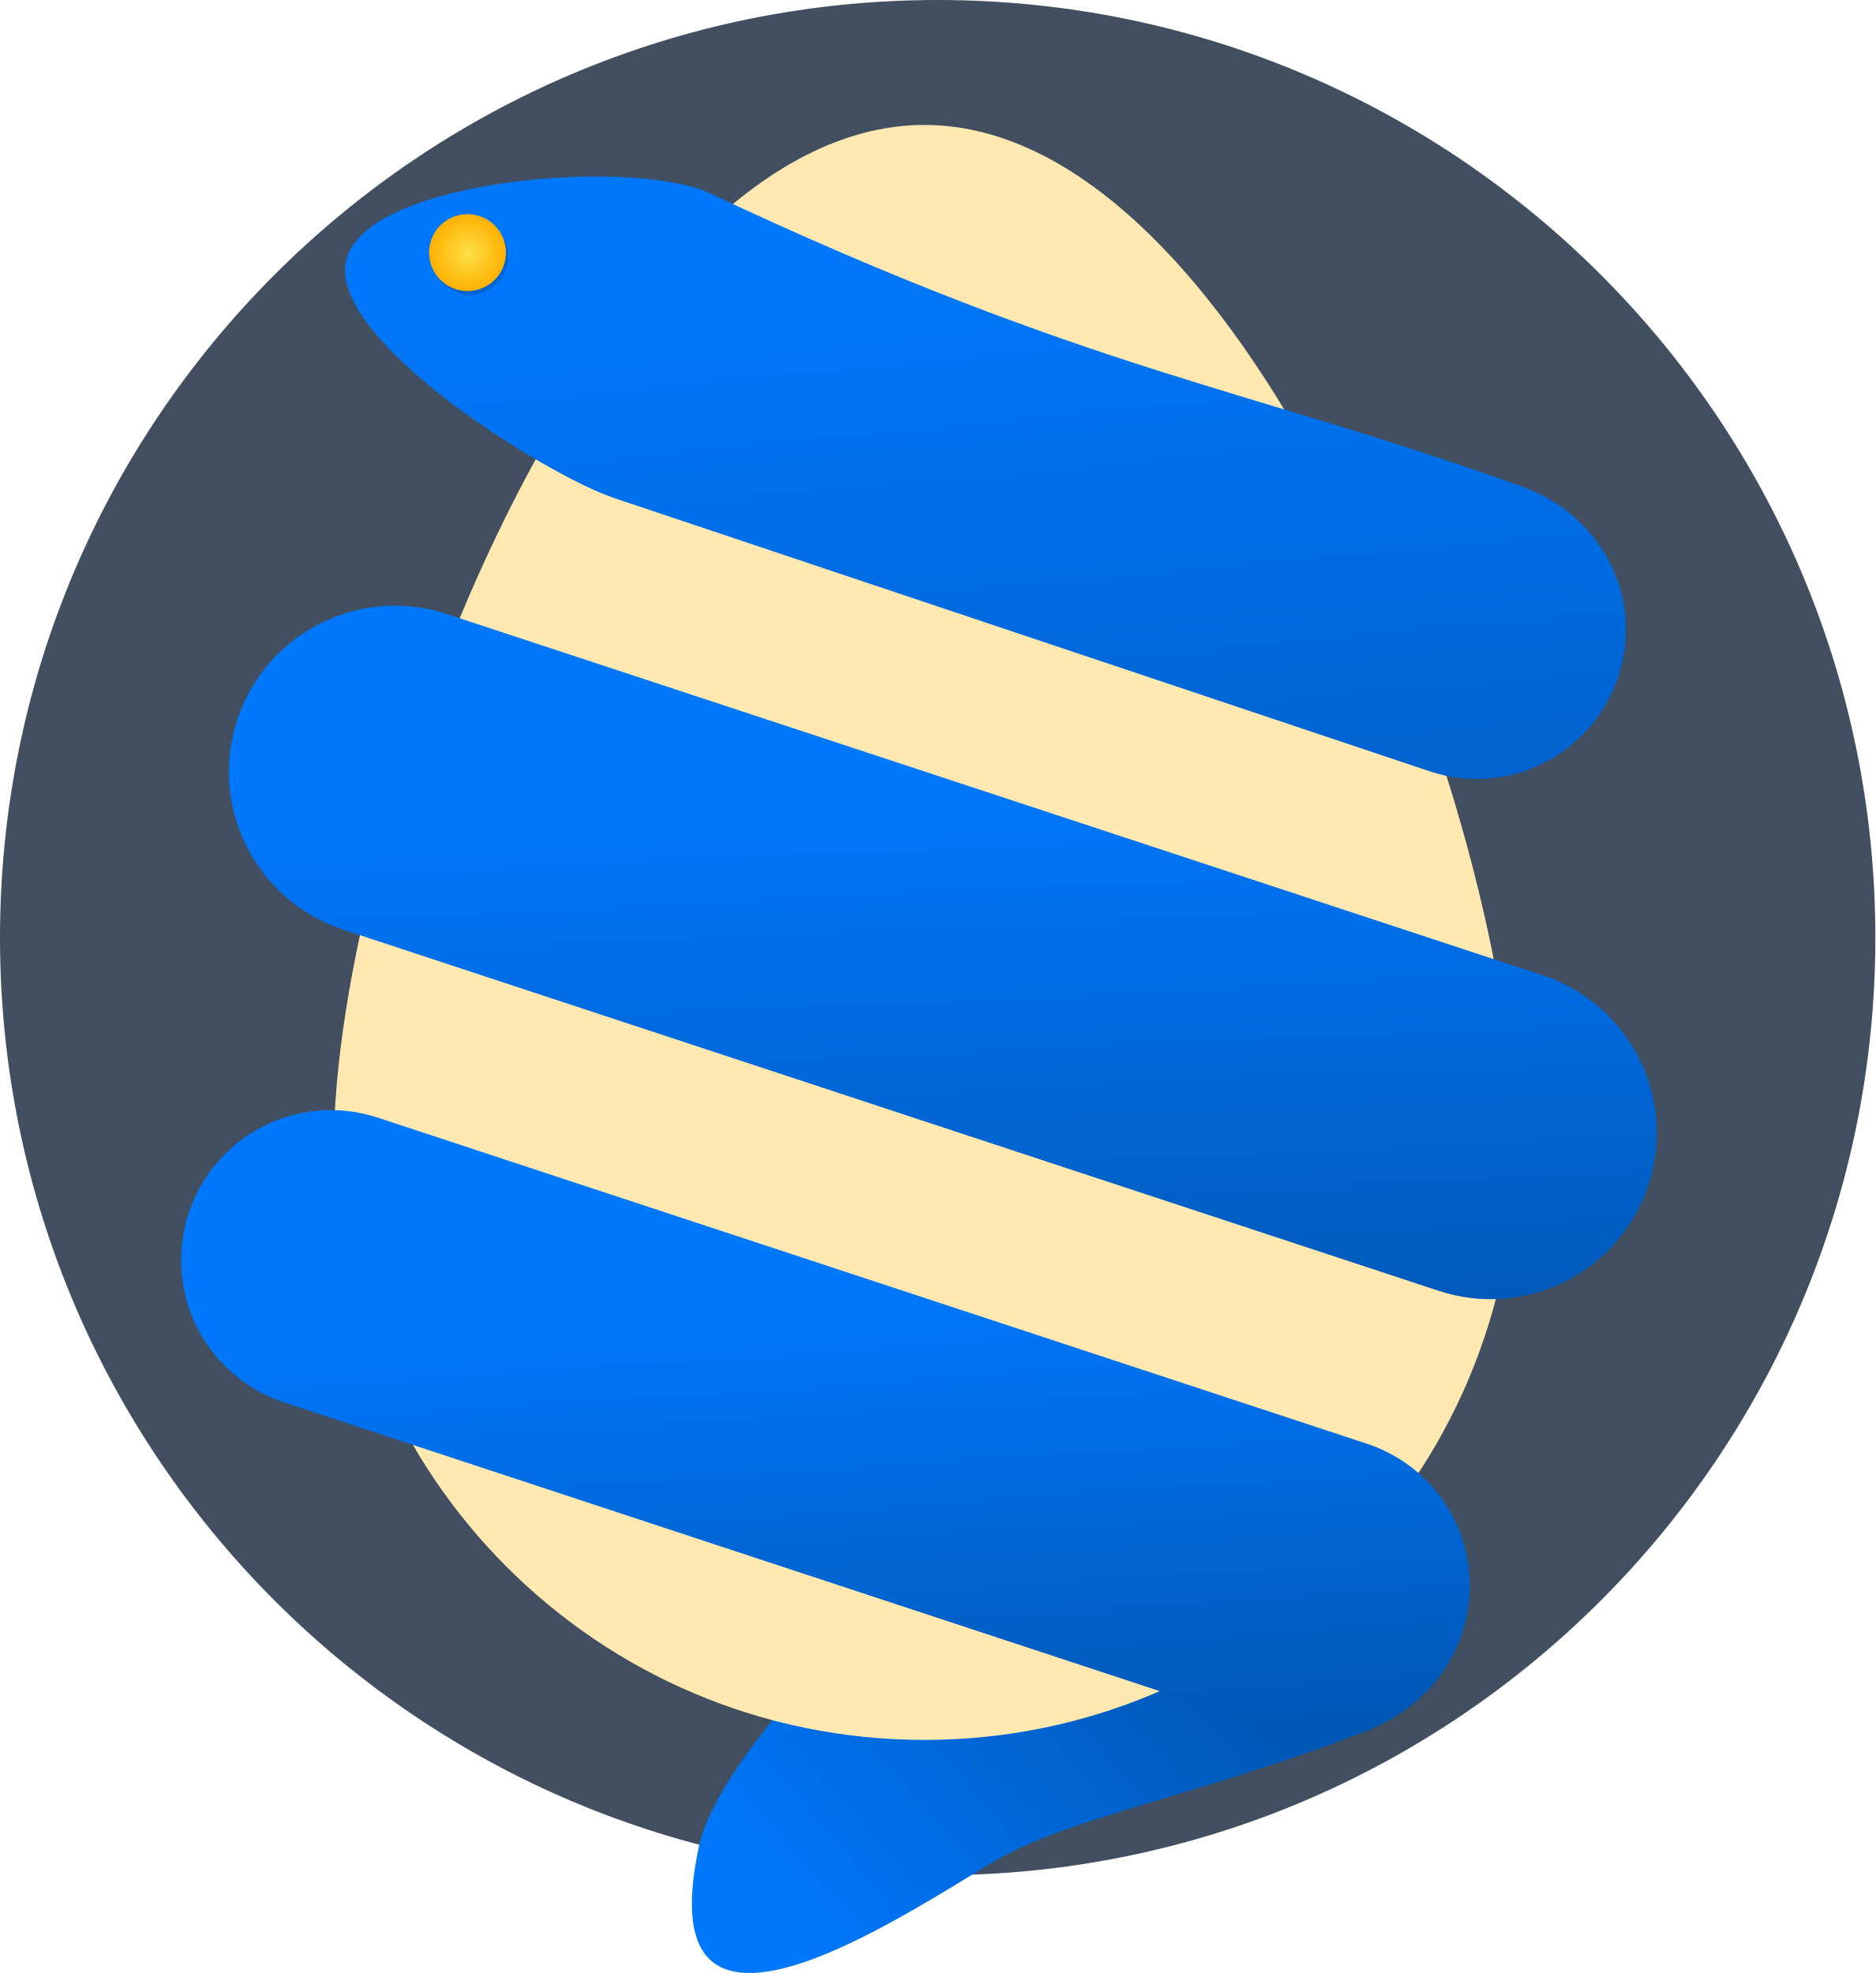
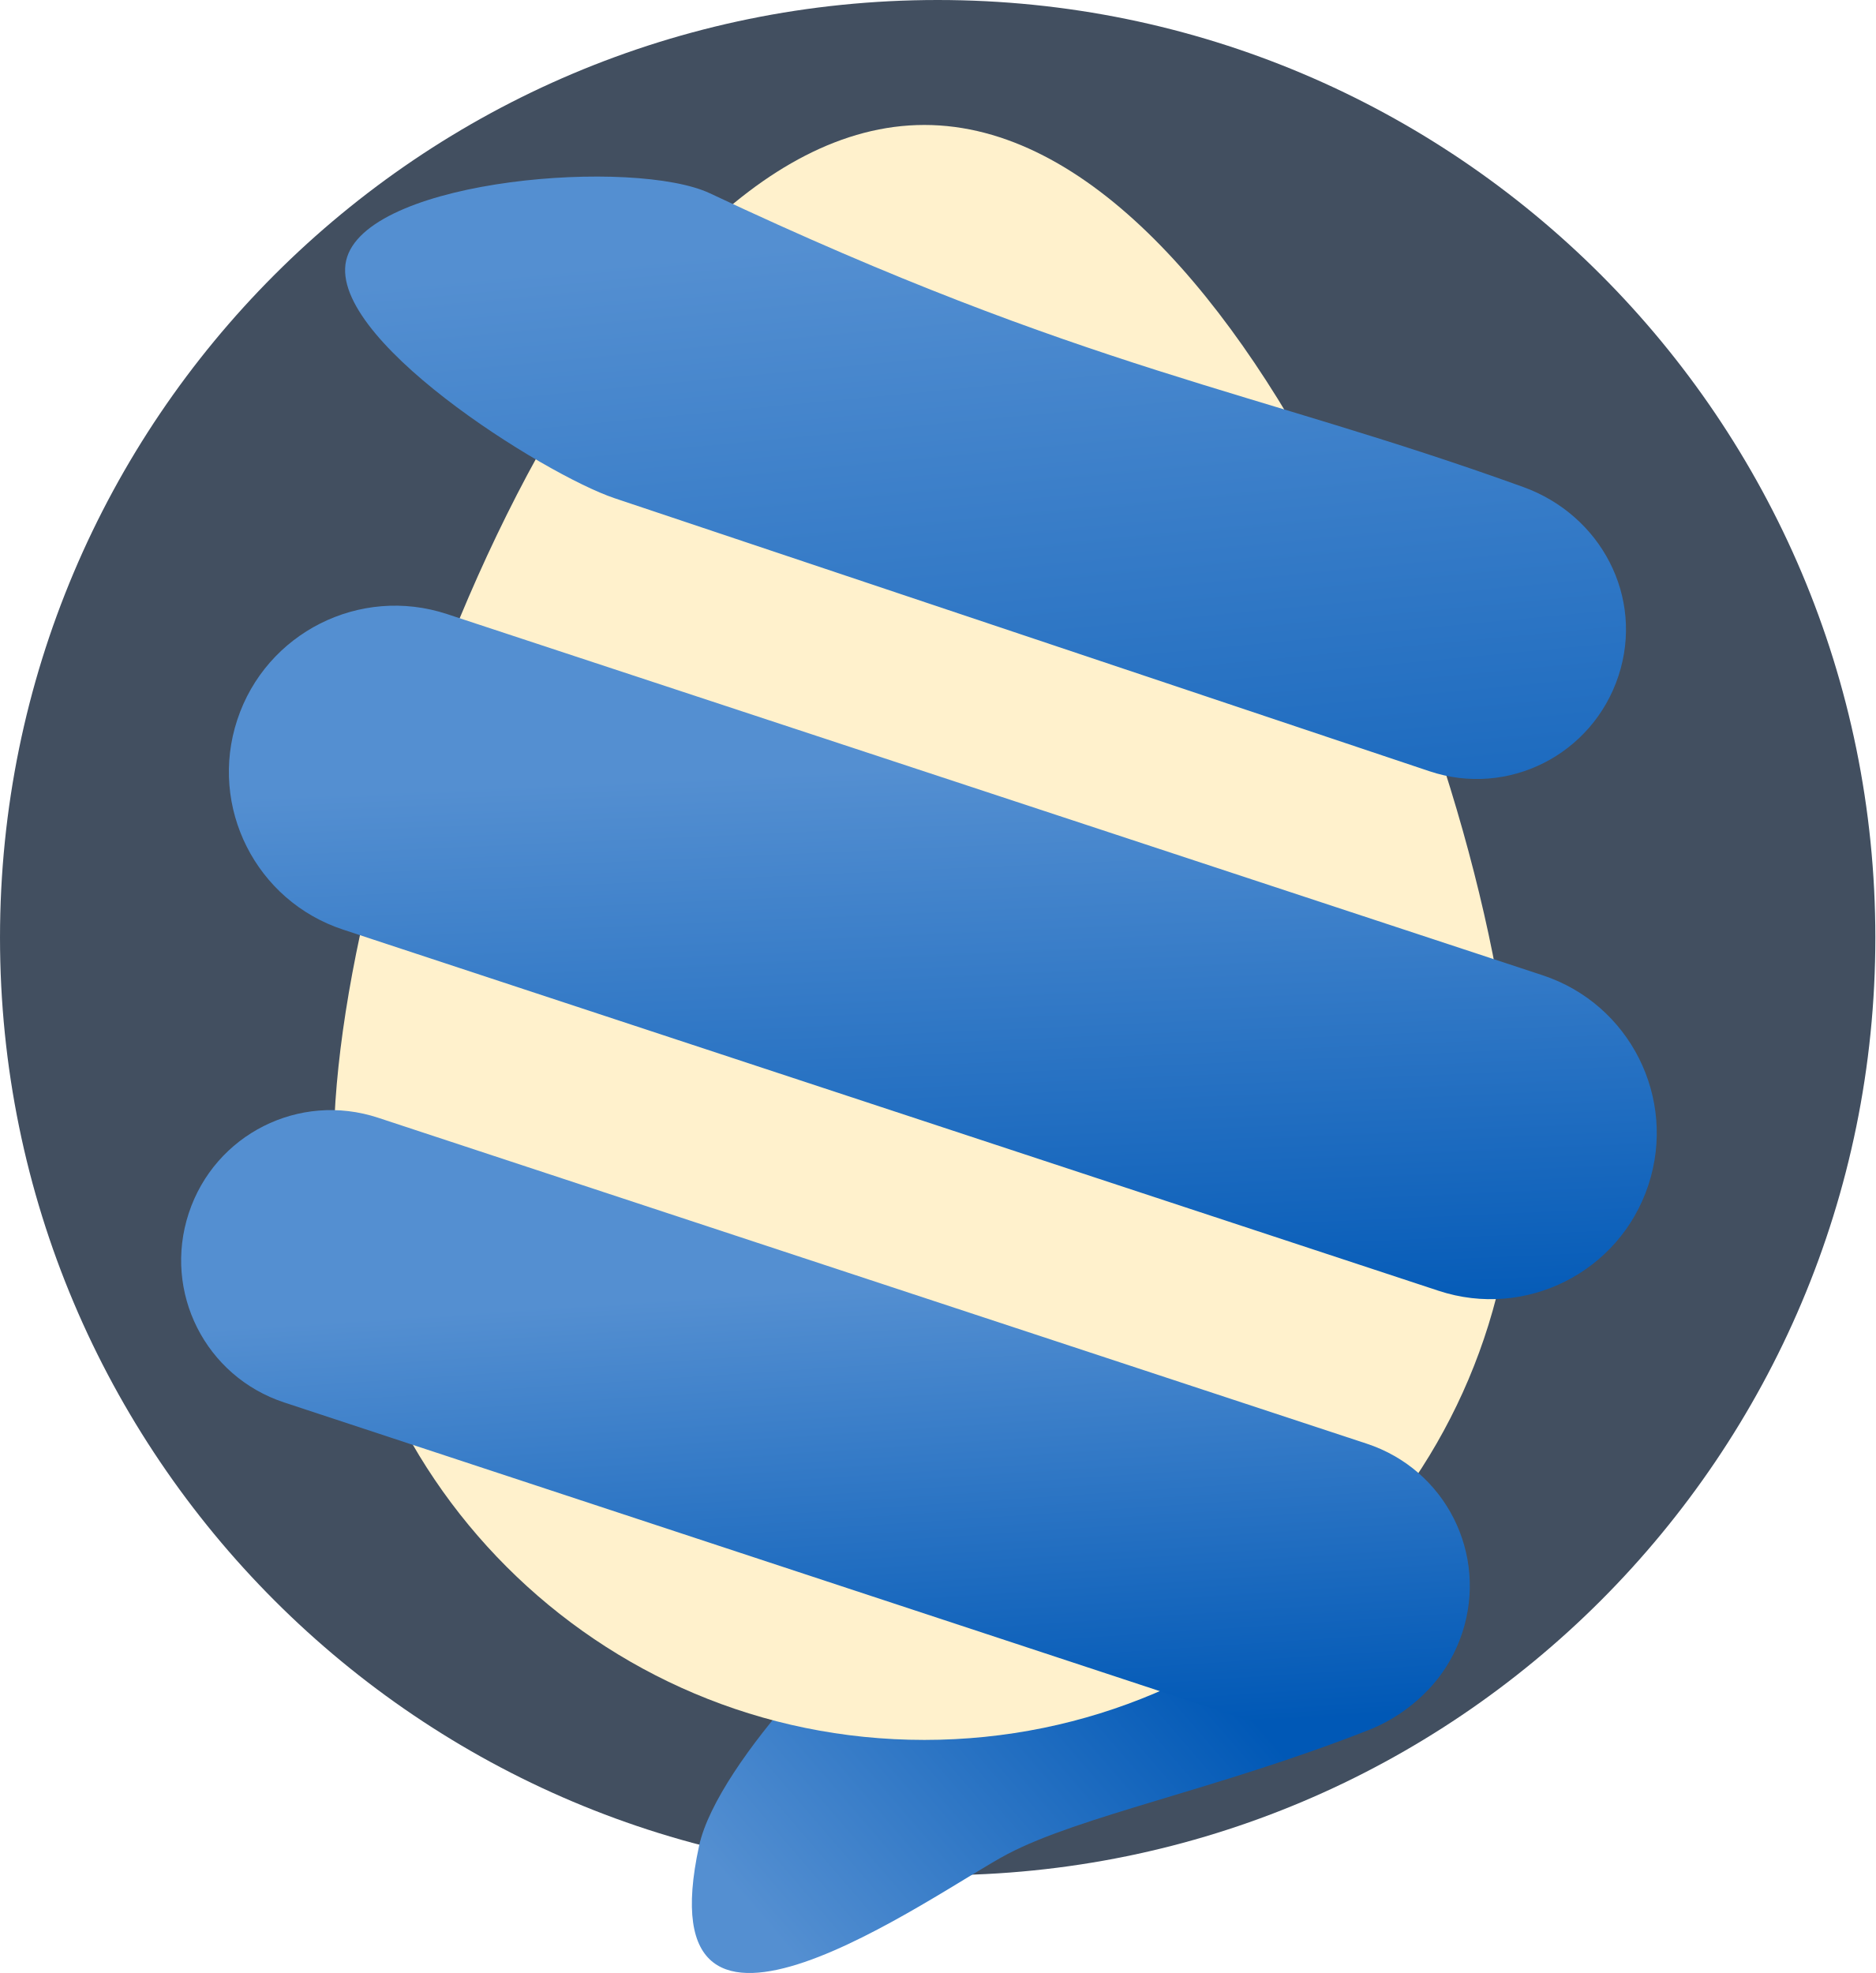
<svg xmlns="http://www.w3.org/2000/svg" xmlns:xlink="http://www.w3.org/1999/xlink" width="265.407mm" height="279.237mm" viewBox="0 0 265.407 279.237" version="1.1" id="svg8">
  <defs id="defs2">
-     <linearGradient id="linearGradient5357">
-       <stop id="stop5353" offset="0" style="stop-color:#0078fe;stop-opacity:1" />
-       <stop id="stop5355" offset="1" style="stop-color:#0058b6;stop-opacity:1" />
+     <linearGradient id="linearGradient4638">
+       <stop style="stop-color:#fff3ba;stop-opacity:1" offset="0" id="stop4634" />
+       <stop style="stop-color:#f7db4e;stop-opacity:1" offset="1" id="stop4636" />
    </linearGradient>
-     <linearGradient id="linearGradient5315">
-       <stop style="stop-color:#ffdf47;stop-opacity:1" offset="0" id="stop5311" />
-       <stop style="stop-color:#feb100;stop-opacity:1" offset="1" id="stop5313" />
+     <linearGradient id="linearGradient4608">
+       <stop style="stop-color:#548fd1;stop-opacity:1" offset="0" id="stop4604" />
+       <stop style="stop-color:#0058b6;stop-opacity:1" offset="1" id="stop4606" />
    </linearGradient>
-     <linearGradient xlink:href="#linearGradient5357" id="linearGradient5150" x1="80.428" y1="241.036" x2="113.316" y2="212.71" gradientUnits="userSpaceOnUse" />
-     <linearGradient xlink:href="#linearGradient5357" id="linearGradient5293" x1="86.718" y1="189.857" x2="91.034" y2="255.209" gradientUnits="userSpaceOnUse" gradientTransform="translate(0.5291666)" />
-     <linearGradient xlink:href="#linearGradient5357" id="linearGradient5301" x1="-142.826" y1="-74.443" x2="-172.838" y2="-153.461" gradientUnits="userSpaceOnUse" gradientTransform="translate(-0.5025566,0.1656931)" />
-     <linearGradient xlink:href="#linearGradient5357" id="linearGradient5309" x1="-88.689" y1="-15.871" x2="-140.497" y2="-134.132" gradientUnits="userSpaceOnUse" gradientTransform="rotate(-161.7526,0.2645833,-0.04249167)" />
-     <radialGradient xlink:href="#linearGradient5315" id="radialGradient5317" cx="41.356" cy="43.081" fx="41.356" fy="43.081" r="5.442" gradientUnits="userSpaceOnUse" gradientTransform="translate(0.5291666)" />
-     <filter style="color-interpolation-filters:sRGB" id="filter5343" x="-0.012" width="1.024" y="-0.012" height="1.024">
-       <feGaussianBlur stdDeviation="0.054" id="feGaussianBlur5345" />
-     </filter>
+     <linearGradient xlink:href="#linearGradient4608" id="linearGradient5150" x1="80.428" y1="241.036" x2="113.316" y2="212.71" gradientUnits="userSpaceOnUse" />
+     <linearGradient xlink:href="#linearGradient4608" id="linearGradient5293" x1="86.718" y1="189.857" x2="91.034" y2="255.209" gradientUnits="userSpaceOnUse" gradientTransform="translate(0.5291666)" />
+     <linearGradient xlink:href="#linearGradient4608" id="linearGradient5301" x1="-142.826" y1="-74.443" x2="-172.838" y2="-153.461" gradientUnits="userSpaceOnUse" gradientTransform="translate(-0.5025566,0.1656931)" />
+     <linearGradient xlink:href="#linearGradient4608" id="linearGradient5309" x1="-88.689" y1="-15.871" x2="-140.497" y2="-134.132" gradientUnits="userSpaceOnUse" gradientTransform="rotate(-161.7526,0.2645833,-0.04249167)" />
+     <radialGradient xlink:href="#linearGradient4638" id="radialGradient4642" cx="41.792" cy="42.988" fx="41.792" fy="42.988" r="5.442" gradientUnits="userSpaceOnUse" />
  </defs>
  <g id="layer1" transform="translate(20.45878,-2.36084)">
    <circle style="opacity:1;fill:#424f60;fill-opacity:1;stroke:none;stroke-width:1.376;stroke-linejoin:round;stroke-miterlimit:4;stroke-dasharray:none;stroke-dashoffset:19.983;stroke-opacity:1" id="path4914" cx="112.245" cy="135.064" r="132.703" />
    <g id="g4924" transform="translate(3.917701,-4.874575)">
      <g transform="matrix(1.645453,0,0,1.645453,-48.54505,-117.2333)" id="g5142">
-         <path style="opacity:1;fill:url(#linearGradient5150);fill-opacity:1;stroke:none;stroke-width:0.379;stroke-linejoin:round;stroke-miterlimit:4;stroke-dasharray:2.274, 2.274;stroke-dashoffset:19.994;stroke-opacity:1" d="m 132.087,224.572 c 6.703,-2.469 10.445,-9.499 8.208,-16.282 -2.237,-6.784 -9.499,-10.445 -16.282,-8.208 0,0 -27.896,11.617 -31.288,12.735 -3.392,1.118 -16.325,14.303 -17.908,21.586 -4.87,22.394 20.241,4.022 26.501,0.726 6.26,-3.296 17.878,-5.528 30.769,-10.557 z" id="rect4643-9" />
+         <path style="opacity:1;fill:url(#linearGradient5150);fill-opacity:1.0;stroke:none;stroke-width:0.379;stroke-linejoin:round;stroke-miterlimit:4;stroke-dasharray:2.274, 2.274;stroke-dashoffset:19.994;stroke-opacity:1" d="m 132.087,224.572 c 6.703,-2.469 10.445,-9.499 8.208,-16.282 -2.237,-6.784 -9.499,-10.445 -16.282,-8.208 0,0 -27.896,11.617 -31.288,12.735 -3.392,1.118 -16.325,14.303 -17.908,21.586 -4.87,22.394 20.241,4.022 26.501,0.726 6.26,-3.296 17.878,-5.528 30.769,-10.557 z" id="rect4643-9" />
      </g>
-       <path id="path3701-3" d="m 190.032,169.895 c 0,46.165 -37.424,83.589 -83.589,83.589 -46.165,0 -83.589,-37.424 -83.589,-83.589 -3e-6,-46.165 37.424,-144.975 83.589,-144.975 46.165,0 83.589,98.81 83.589,144.975 z" style="fill:#ffe9b1;fill-opacity:1;stroke:none;stroke-width:0.87;stroke-linejoin:round;stroke-miterlimit:4;stroke-dasharray:5.223, 5.223;stroke-dashoffset:5.29;stroke-opacity:1" />
-       <path id="rect4643" d="M 155.766,251.857 15.844,205.725 C 4.681,202.044 -1.342,190.095 2.338,178.933 6.018,167.77 17.968,161.747 29.13,165.427 l 139.922,46.132 c 11.162,3.68 17.186,15.629 13.506,26.792 -3.68,11.162 -15.629,17.186 -26.792,13.506 z" style="opacity:1;fill:url(#linearGradient5293);fill-opacity:1;stroke:none;stroke-width:0.624;stroke-linejoin:round;stroke-miterlimit:4;stroke-dasharray:3.742, 3.742;stroke-dashoffset:19.994;stroke-opacity:1" />
-       <rect transform="rotate(-161.7526)" ry="23.509" y="-124.252" x="-253.184" height="47.019" width="210.279" id="rect4643-3" style="opacity:1;fill:url(#linearGradient5301);fill-opacity:1;stroke:none;stroke-width:0.691;stroke-linejoin:round;stroke-miterlimit:4;stroke-dasharray:4.147, 4.147;stroke-dashoffset:19.994;stroke-opacity:1" />
+       <path id="path3701-3" d="m 190.032,169.895 c 0,46.165 -37.424,83.589 -83.589,83.589 -46.165,0 -83.589,-37.424 -83.589,-83.589 -3e-6,-46.165 37.424,-144.975 83.589,-144.975 46.165,0 83.589,98.81 83.589,144.975 z" style="fill:#fff1cc;fill-opacity:1;stroke:none;stroke-width:0.87;stroke-linejoin:round;stroke-miterlimit:4;stroke-dasharray:5.223, 5.223;stroke-dashoffset:5.29;stroke-opacity:1" />
+       <path id="rect4643" d="M 155.766,251.857 15.844,205.725 C 4.681,202.044 -1.342,190.095 2.338,178.933 6.018,167.77 17.968,161.747 29.13,165.427 l 139.922,46.132 c 11.162,3.68 17.186,15.629 13.506,26.792 -3.68,11.162 -15.629,17.186 -26.792,13.506 z" style="opacity:1;fill:url(#linearGradient5293);fill-opacity:1.0;stroke:none;stroke-width:0.624;stroke-linejoin:round;stroke-miterlimit:4;stroke-dasharray:3.742, 3.742;stroke-dashoffset:19.994;stroke-opacity:1" />
+       <rect transform="rotate(-161.7526)" ry="23.509" y="-124.252" x="-253.184" height="47.019" width="210.279" id="rect4643-3" style="opacity:1;fill:url(#linearGradient5301);fill-opacity:1.0;stroke:none;stroke-width:0.691;stroke-linejoin:round;stroke-miterlimit:4;stroke-dasharray:4.147, 4.147;stroke-dashoffset:19.994;stroke-opacity:1" />
      <path id="rect4643-3-5" d="M 177.926,116.387 62.582,77.741 C 52.797,74.462 21.083,54.73 24.757,43.586 28.431,32.443 65.496,29.6 76.11,34.601 129.604,59.804 152.83,62.305 191.189,76.158 c 11.036,3.985 17.157,15.603 13.483,26.747 -3.674,11.144 -15.621,17.211 -26.747,13.483 z" style="opacity:1;fill:url(#linearGradient5309);fill-opacity:1;stroke:none;stroke-width:0.623;stroke-linejoin:round;stroke-miterlimit:4;stroke-dasharray:3.736, 3.736;stroke-dashoffset:19.994;stroke-opacity:1" />
-       <circle r="5.442" cy="43.495" cx="42.124" id="path4727-3" style="opacity:0.172;fill:#000000;fill-opacity:1;stroke:none;stroke-width:0.87;stroke-linejoin:round;stroke-miterlimit:4;stroke-dasharray:5.223, 5.223;stroke-dashoffset:19.994;stroke-opacity:1;filter:url(#filter5343)" />
-       <circle r="5.442" cy="42.988" cx="41.792" id="path4727" style="opacity:1;fill:url(#radialGradient5317);fill-opacity:1;stroke:none;stroke-width:0.87;stroke-linejoin:round;stroke-miterlimit:4;stroke-dasharray:5.223, 5.223;stroke-dashoffset:19.994;stroke-opacity:1" />
+       <ellipse id="path4727" style="opacity:1;fill:url(#radialGradient4642);fill-opacity:1;stroke:none;stroke-width:0.87;stroke-linejoin:round;stroke-miterlimit:4;stroke-dasharray:5.223, 5.223;stroke-dashoffset:19.994;stroke-opacity:1" cy="42.988" cx="41.792" r="5.442" />
    </g>
  </g>
</svg>
